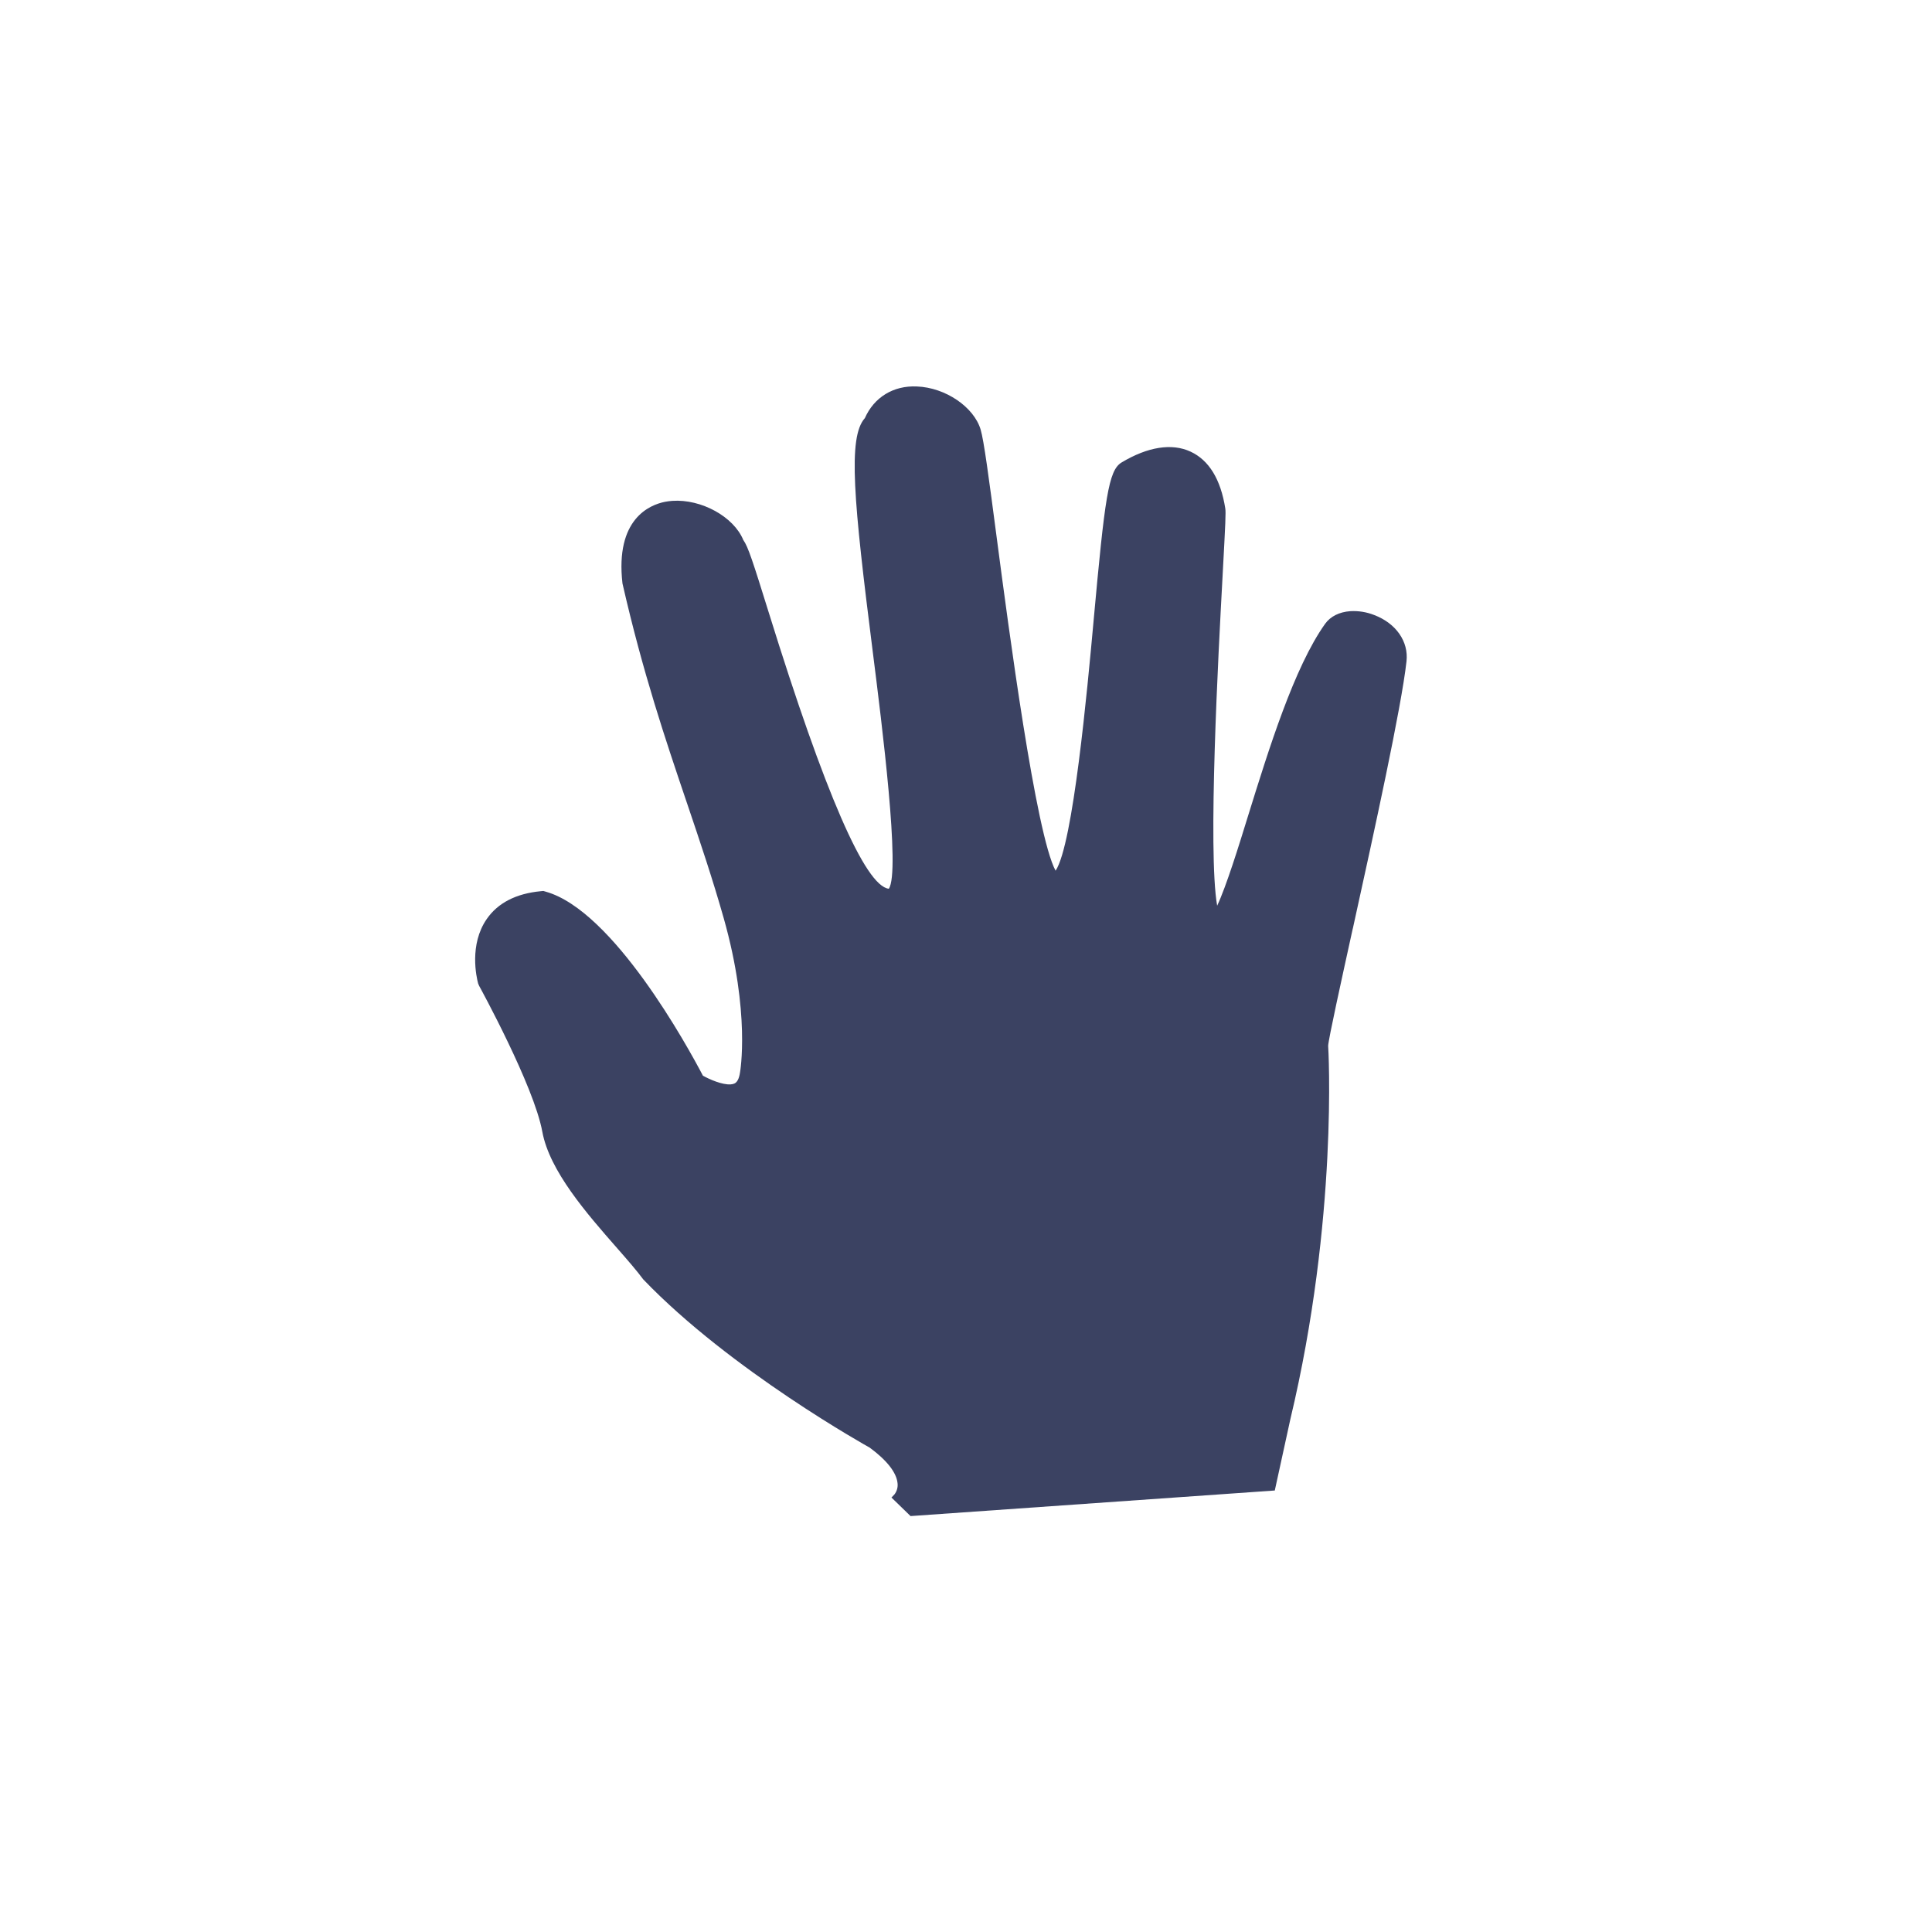
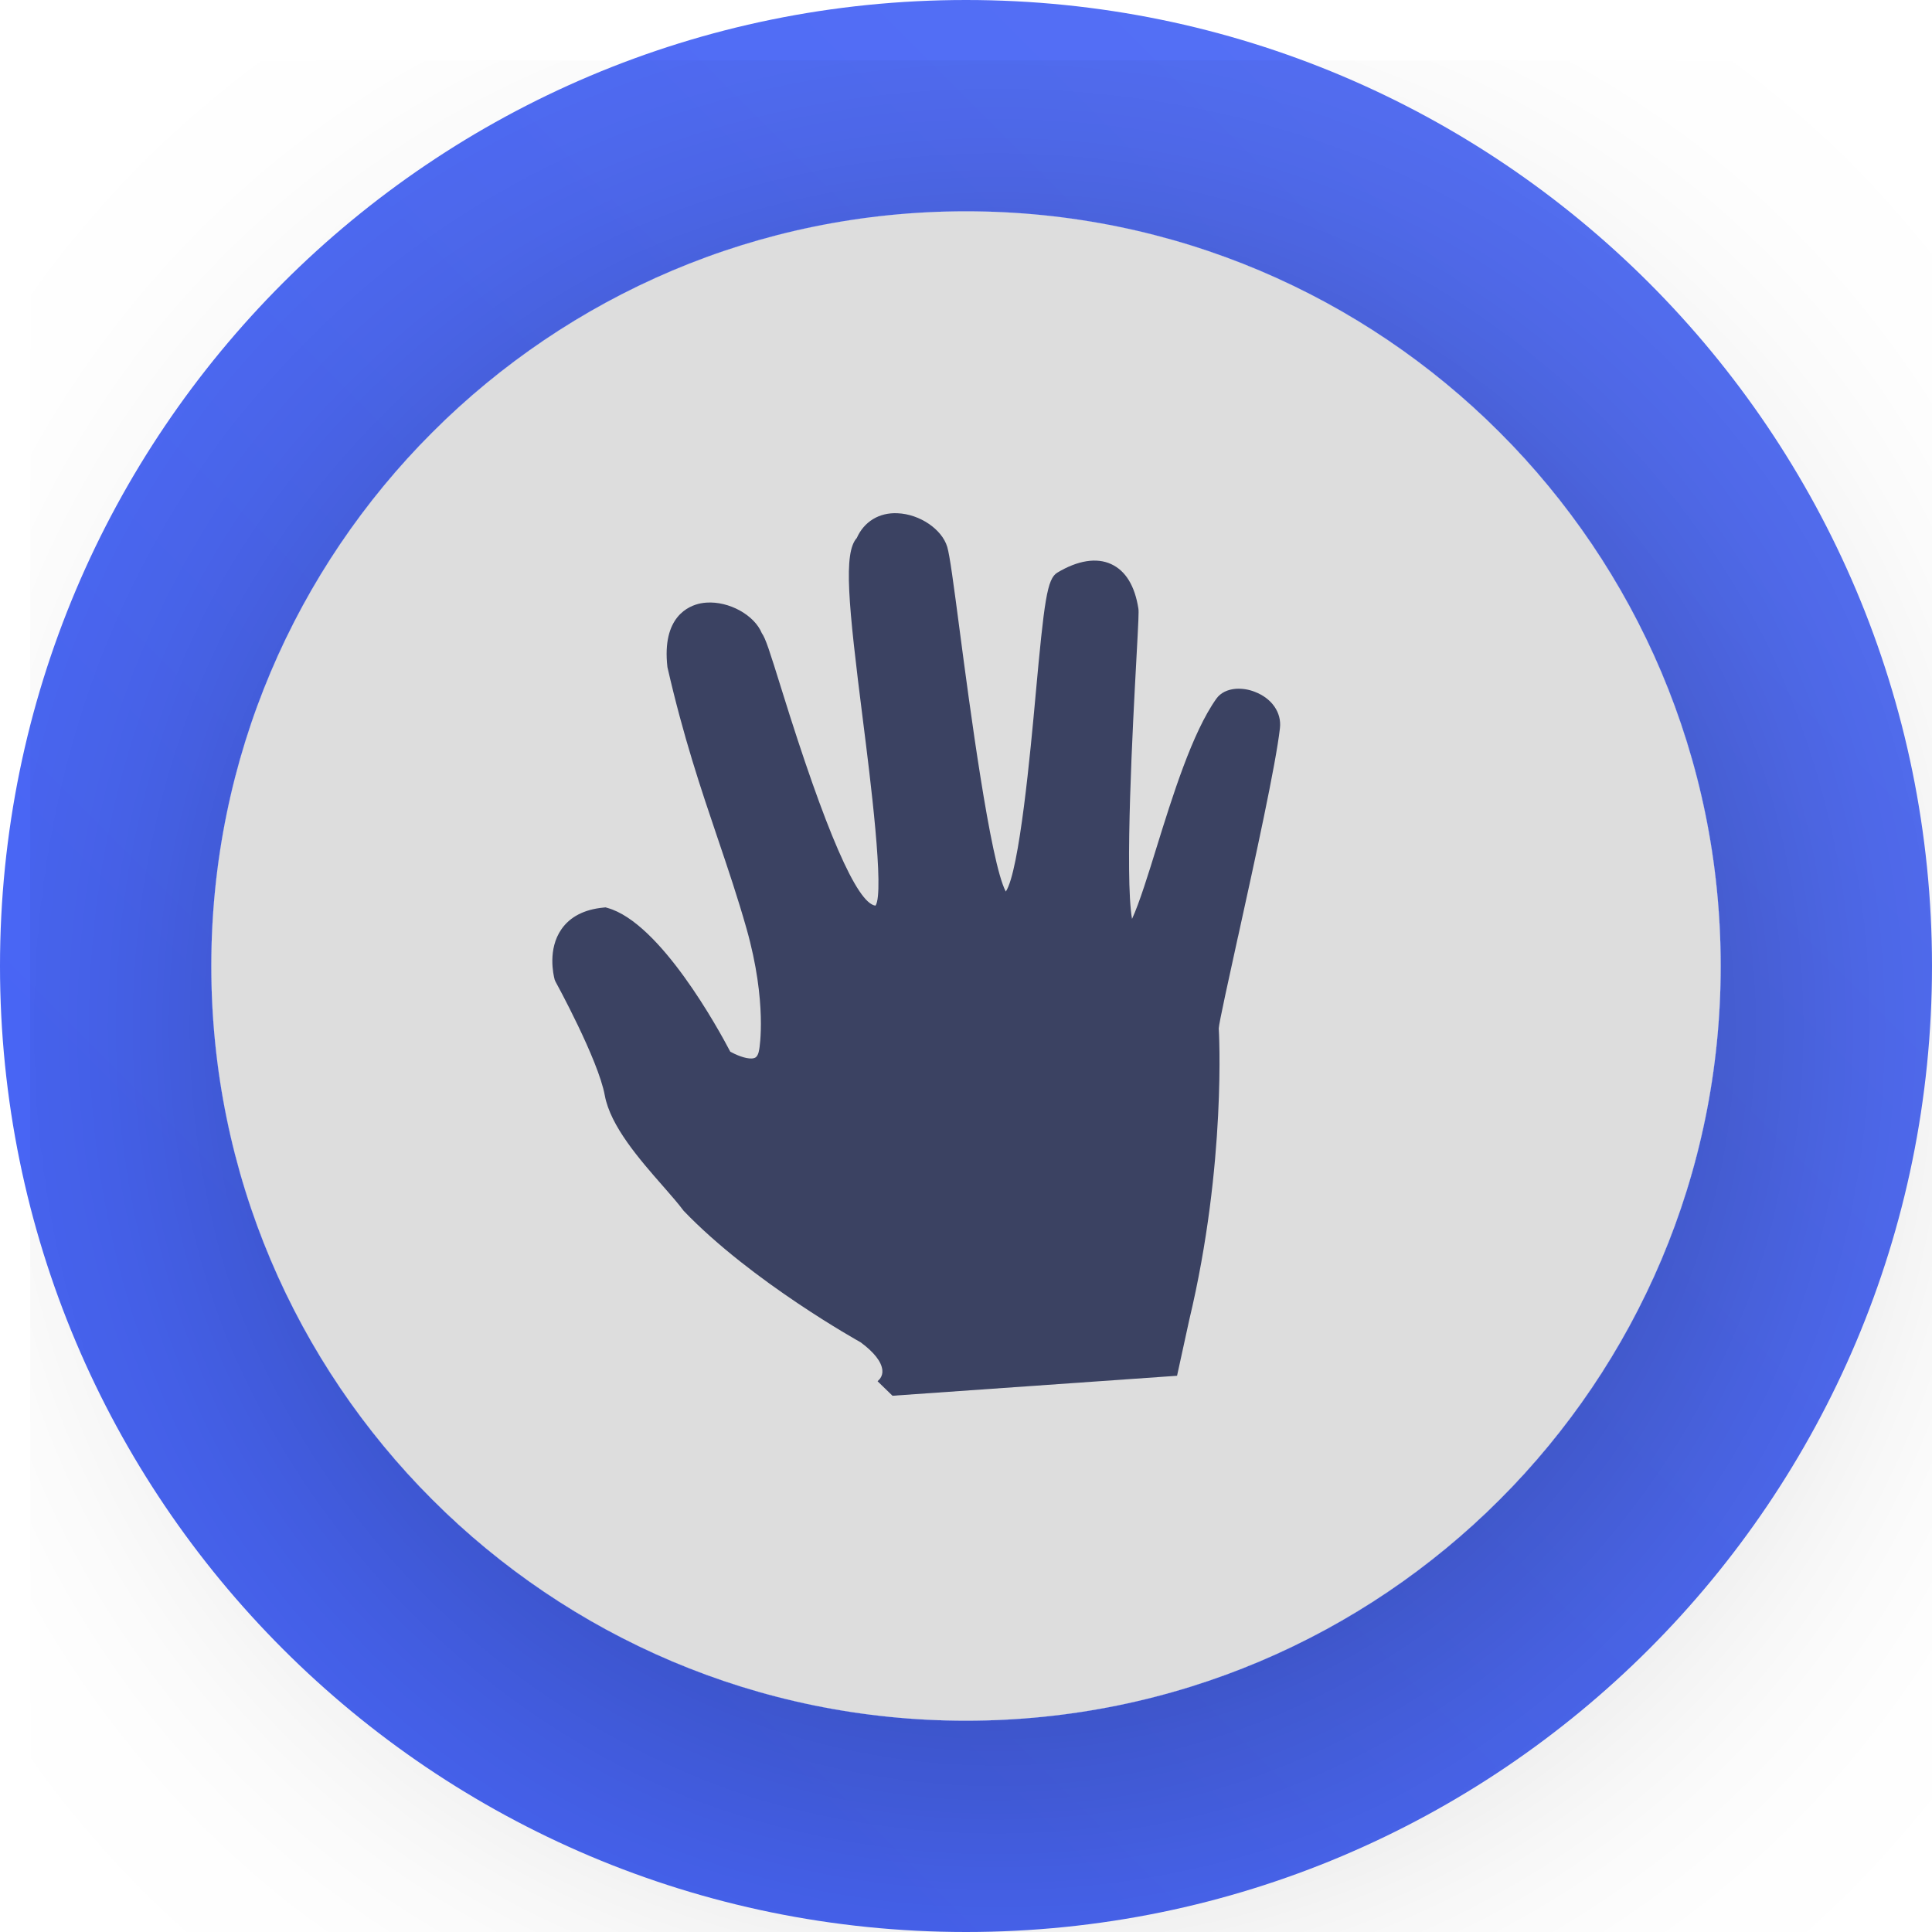
- <svg xmlns="http://www.w3.org/2000/svg" viewBox="0 0 100 100" preserveAspectRatio="xMidYMid meet">
-   <path transform="translate(24,20)" fill="#3B4262" d="M47.125 11.832a2.922 2.922 0 00-1.232-.198c-.57.04-1.029.271-1.302.65-1.604 2.248-2.919 6.493-3.979 9.905-.486 1.577-1.14 3.688-1.612 4.69-.493-2.807.064-13.09.28-17.05l.003-.064c.15-2.751.17-3.234.138-3.446-.238-1.509-.843-2.5-1.799-2.943-.966-.45-2.22-.25-3.572.563-.677.41-.865 1.816-1.446 8.19l-.002.028c-.32 3.502-1.058 11.566-1.965 12.91-1.023-1.88-2.431-12.555-3.039-17.176-.425-3.236-.673-5.094-.84-5.655-.35-1.176-1.83-2.176-3.295-2.232-1.22-.06-2.22.56-2.698 1.638-.894.995-.578 4.292.41 12.102.47 3.718 1.44 11.395.83 12.257-1.219-.133-3.31-4.942-6.215-14.299-.816-2.62-1.068-3.408-1.318-3.753-.494-1.202-2.172-2.129-3.676-2.024a3.183 3.183 0 00-.377.049c-.787.156-2.584.881-2.2 4.226 1.06 4.637 2.213 8.041 3.331 11.346l.023.066c.669 1.98 1.302 3.85 1.89 5.925 1.385 4.9.846 7.94.84 7.975-.046.312-.143.503-.288.57a.556.556 0 01-.195.045c-.44.03-1.098-.26-1.437-.45-.776-1.482-4.636-8.544-8.134-9.524l-.126-.037-.127.012c-1.283.121-2.226.606-2.803 1.441-.914 1.32-.535 3.002-.444 3.34l.052.12c.028.051 2.834 5.165 3.268 7.544.374 2.04 2.311 4.25 3.869 6.026l.064.073c.508.58.946 1.083 1.292 1.548 4.519 4.713 11.665 8.677 11.723 8.71.892.657 1.387 1.293 1.44 1.84a.798.798 0 01-.16.58l-.155.162.988.96 18.853-1.324.804-3.684c2.486-10.402 1.967-19.272 1.958-19.33.01-.327.706-3.483 1.266-6.033l.017-.065c1.117-5.08 2.505-11.4 2.772-13.803.116-1.028-.542-1.972-1.675-2.401z" />
+ <svg xmlns="http://www.w3.org/2000/svg" viewBox="0 0 128 128" preserveAspectRatio="xMidYMid meet">
+   <defs>
+     <linearGradient id="myGradient" gradientUnits="userSpaceOnUse" gradientTransform="rotate(-45 50 50)">
+       <stop offset="0%" stop-color="hsl(230, 89%, 62%)" />
+       <stop offset="100%" stop-color="hsl(230, 89%, 65%)" />
+     </linearGradient>
+   </defs>
+   <circle r="64" cx="64" cy="64" fill="url(#myGradient)" />
+   <svg>
+     <circle r="50" cx="64" cy="64" fill="#ddd" style="filter: drop-shadow(2px 4px 20px rgba(0, 0, 0, 0.3));" />
+     <path transform="translate(36,34)" fill="#3B4262" d="M47.125 11.832a2.922 2.922 0 00-1.232-.198c-.57.04-1.029.271-1.302.65-1.604 2.248-2.919 6.493-3.979 9.905-.486 1.577-1.14 3.688-1.612 4.69-.493-2.807.064-13.09.28-17.05l.003-.064c.15-2.751.17-3.234.138-3.446-.238-1.509-.843-2.5-1.799-2.943-.966-.45-2.22-.25-3.572.563-.677.41-.865 1.816-1.446 8.19l-.002.028c-.32 3.502-1.058 11.566-1.965 12.91-1.023-1.88-2.431-12.555-3.039-17.176-.425-3.236-.673-5.094-.84-5.655-.35-1.176-1.83-2.176-3.295-2.232-1.22-.06-2.22.56-2.698 1.638-.894.995-.578 4.292.41 12.102.47 3.718 1.44 11.395.83 12.257-1.219-.133-3.31-4.942-6.215-14.299-.816-2.62-1.068-3.408-1.318-3.753-.494-1.202-2.172-2.129-3.676-2.024a3.183 3.183 0 00-.377.049c-.787.156-2.584.881-2.2 4.226 1.06 4.637 2.213 8.041 3.331 11.346l.023.066c.669 1.98 1.302 3.85 1.89 5.925 1.385 4.9.846 7.94.84 7.975-.046.312-.143.503-.288.57a.556.556 0 01-.195.045c-.44.03-1.098-.26-1.437-.45-.776-1.482-4.636-8.544-8.134-9.524l-.126-.037-.127.012c-1.283.121-2.226.606-2.803 1.441-.914 1.32-.535 3.002-.444 3.34l.052.12c.028.051 2.834 5.165 3.268 7.544.374 2.04 2.311 4.25 3.869 6.026l.064.073c.508.58.946 1.083 1.292 1.548 4.519 4.713 11.665 8.677 11.723 8.71.892.657 1.387 1.293 1.44 1.84a.798.798 0 01-.16.58l-.155.162.988.96 18.853-1.324.804-3.684c2.486-10.402 1.967-19.272 1.958-19.33.01-.327.706-3.483 1.266-6.033l.017-.065c1.117-5.08 2.505-11.4 2.772-13.803.116-1.028-.542-1.972-1.675-2.401z" />
+   </svg>
</svg>
